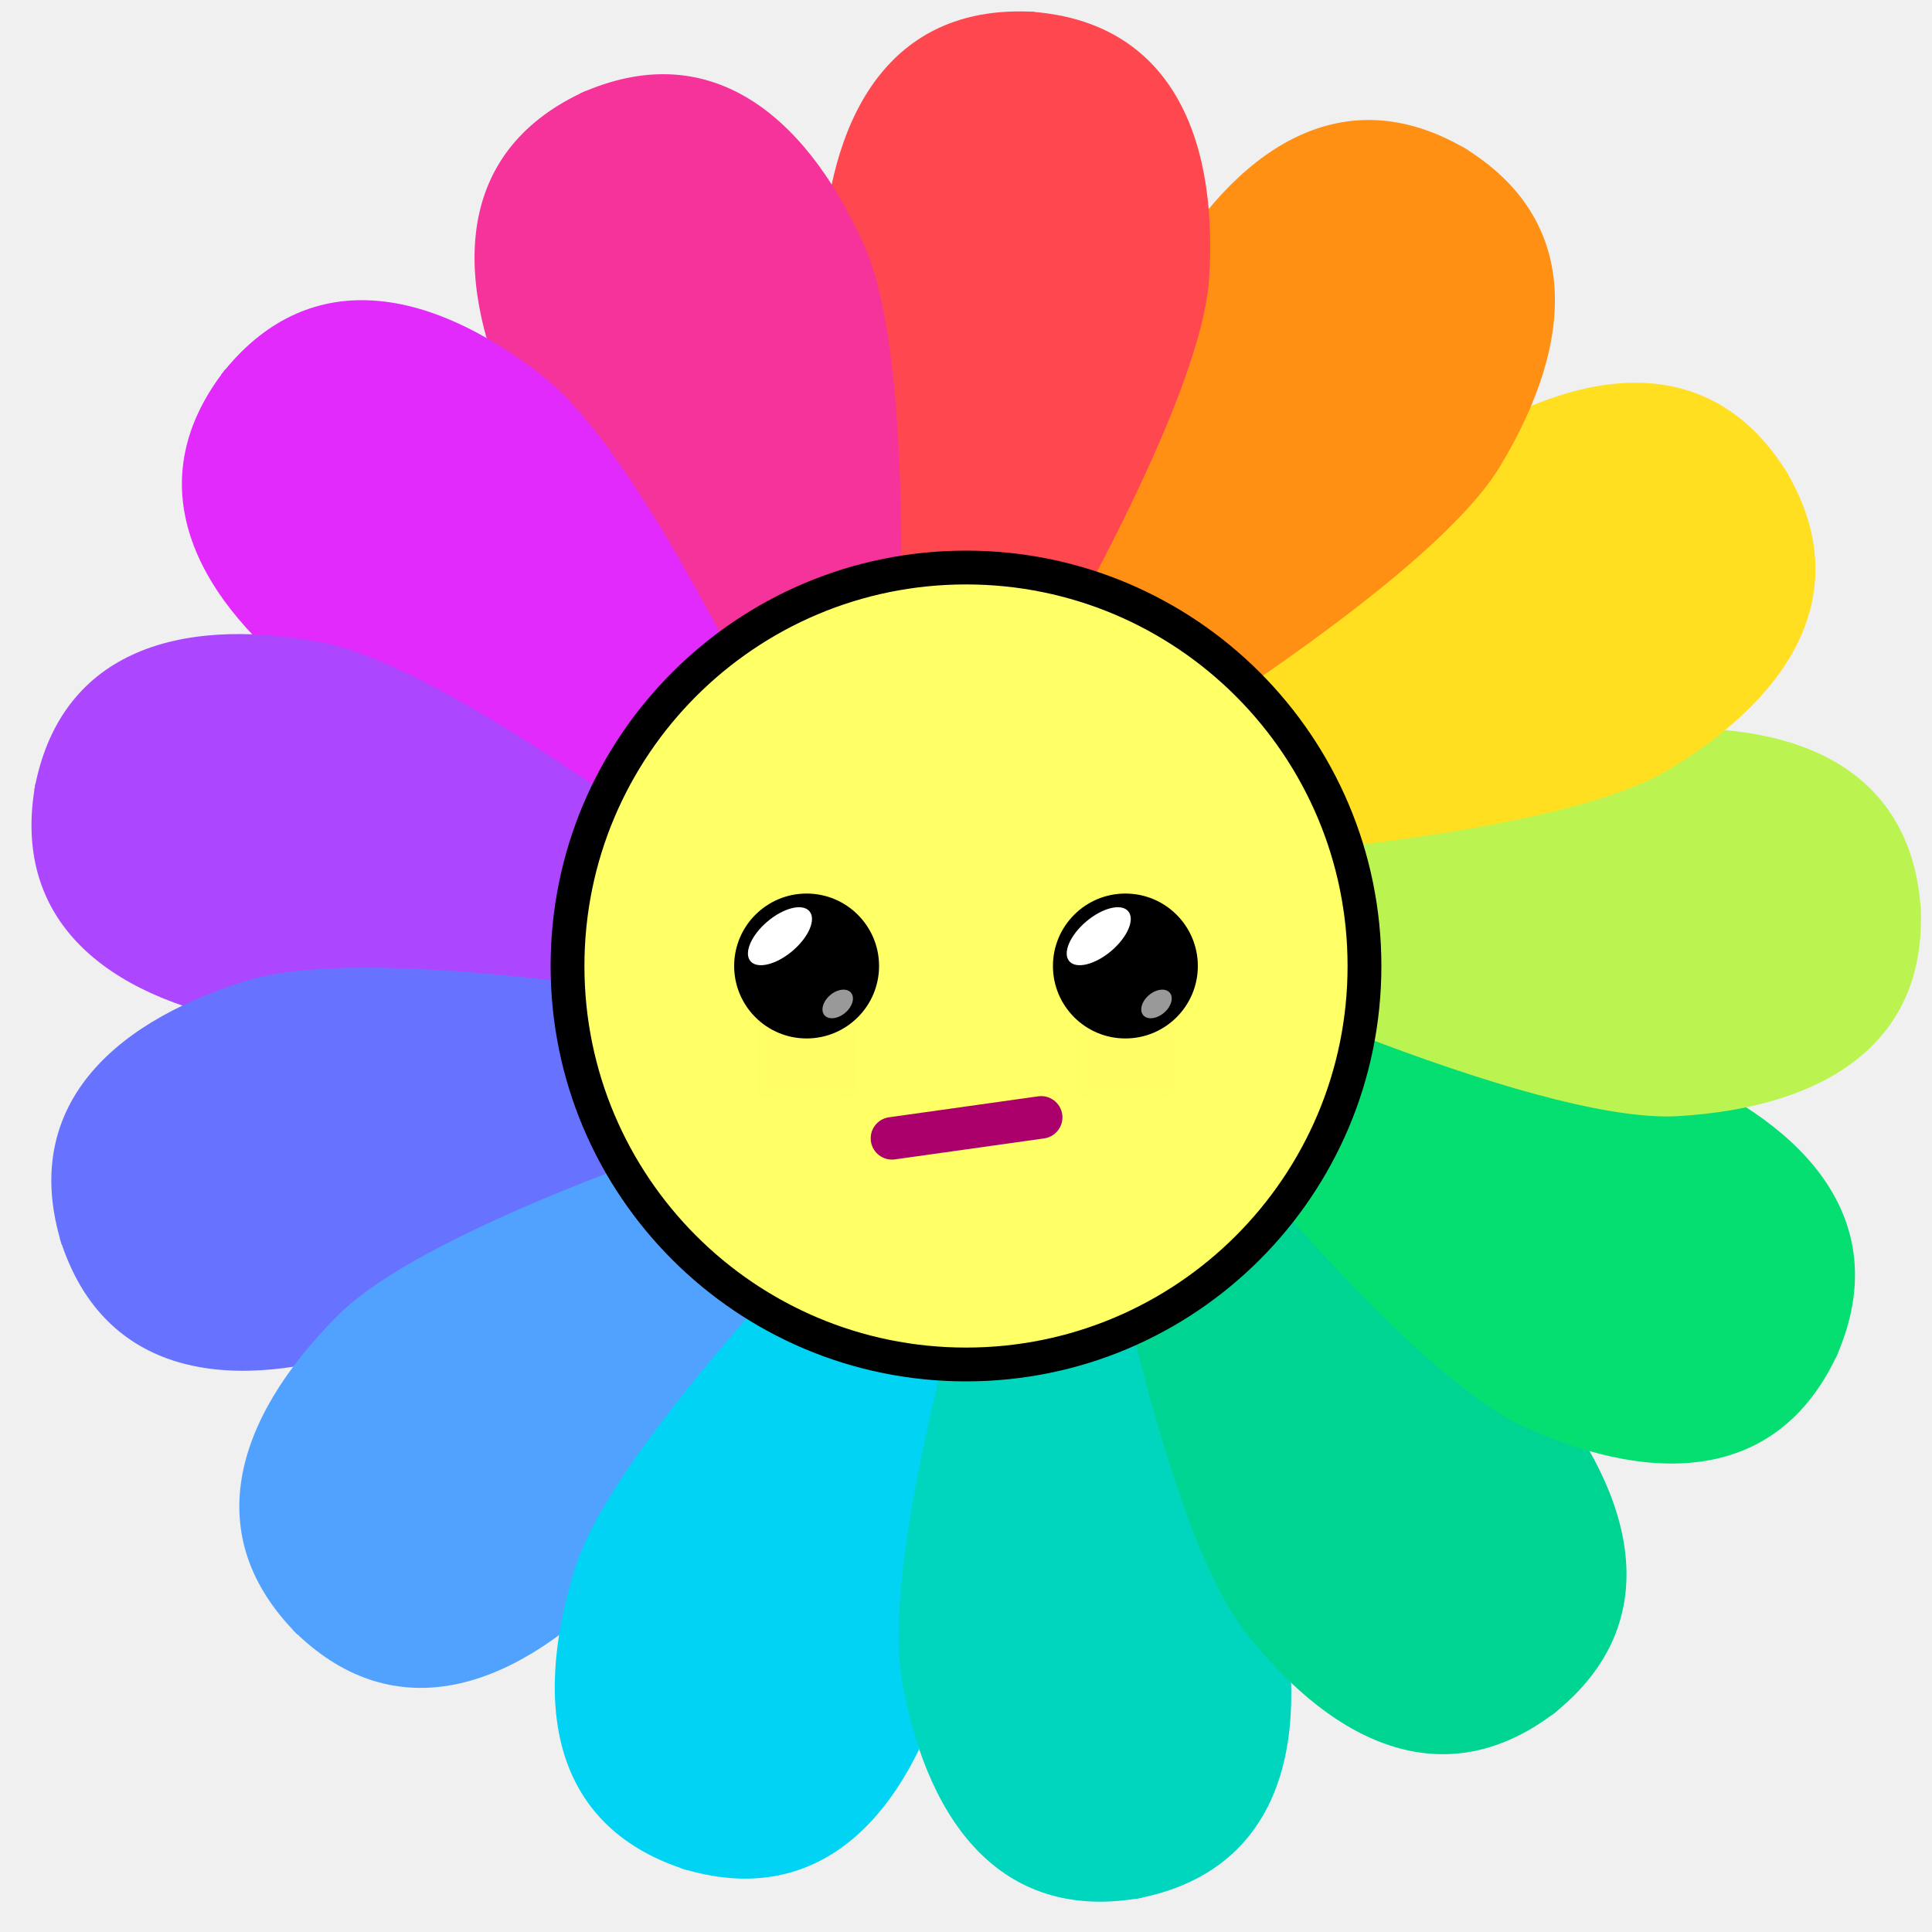
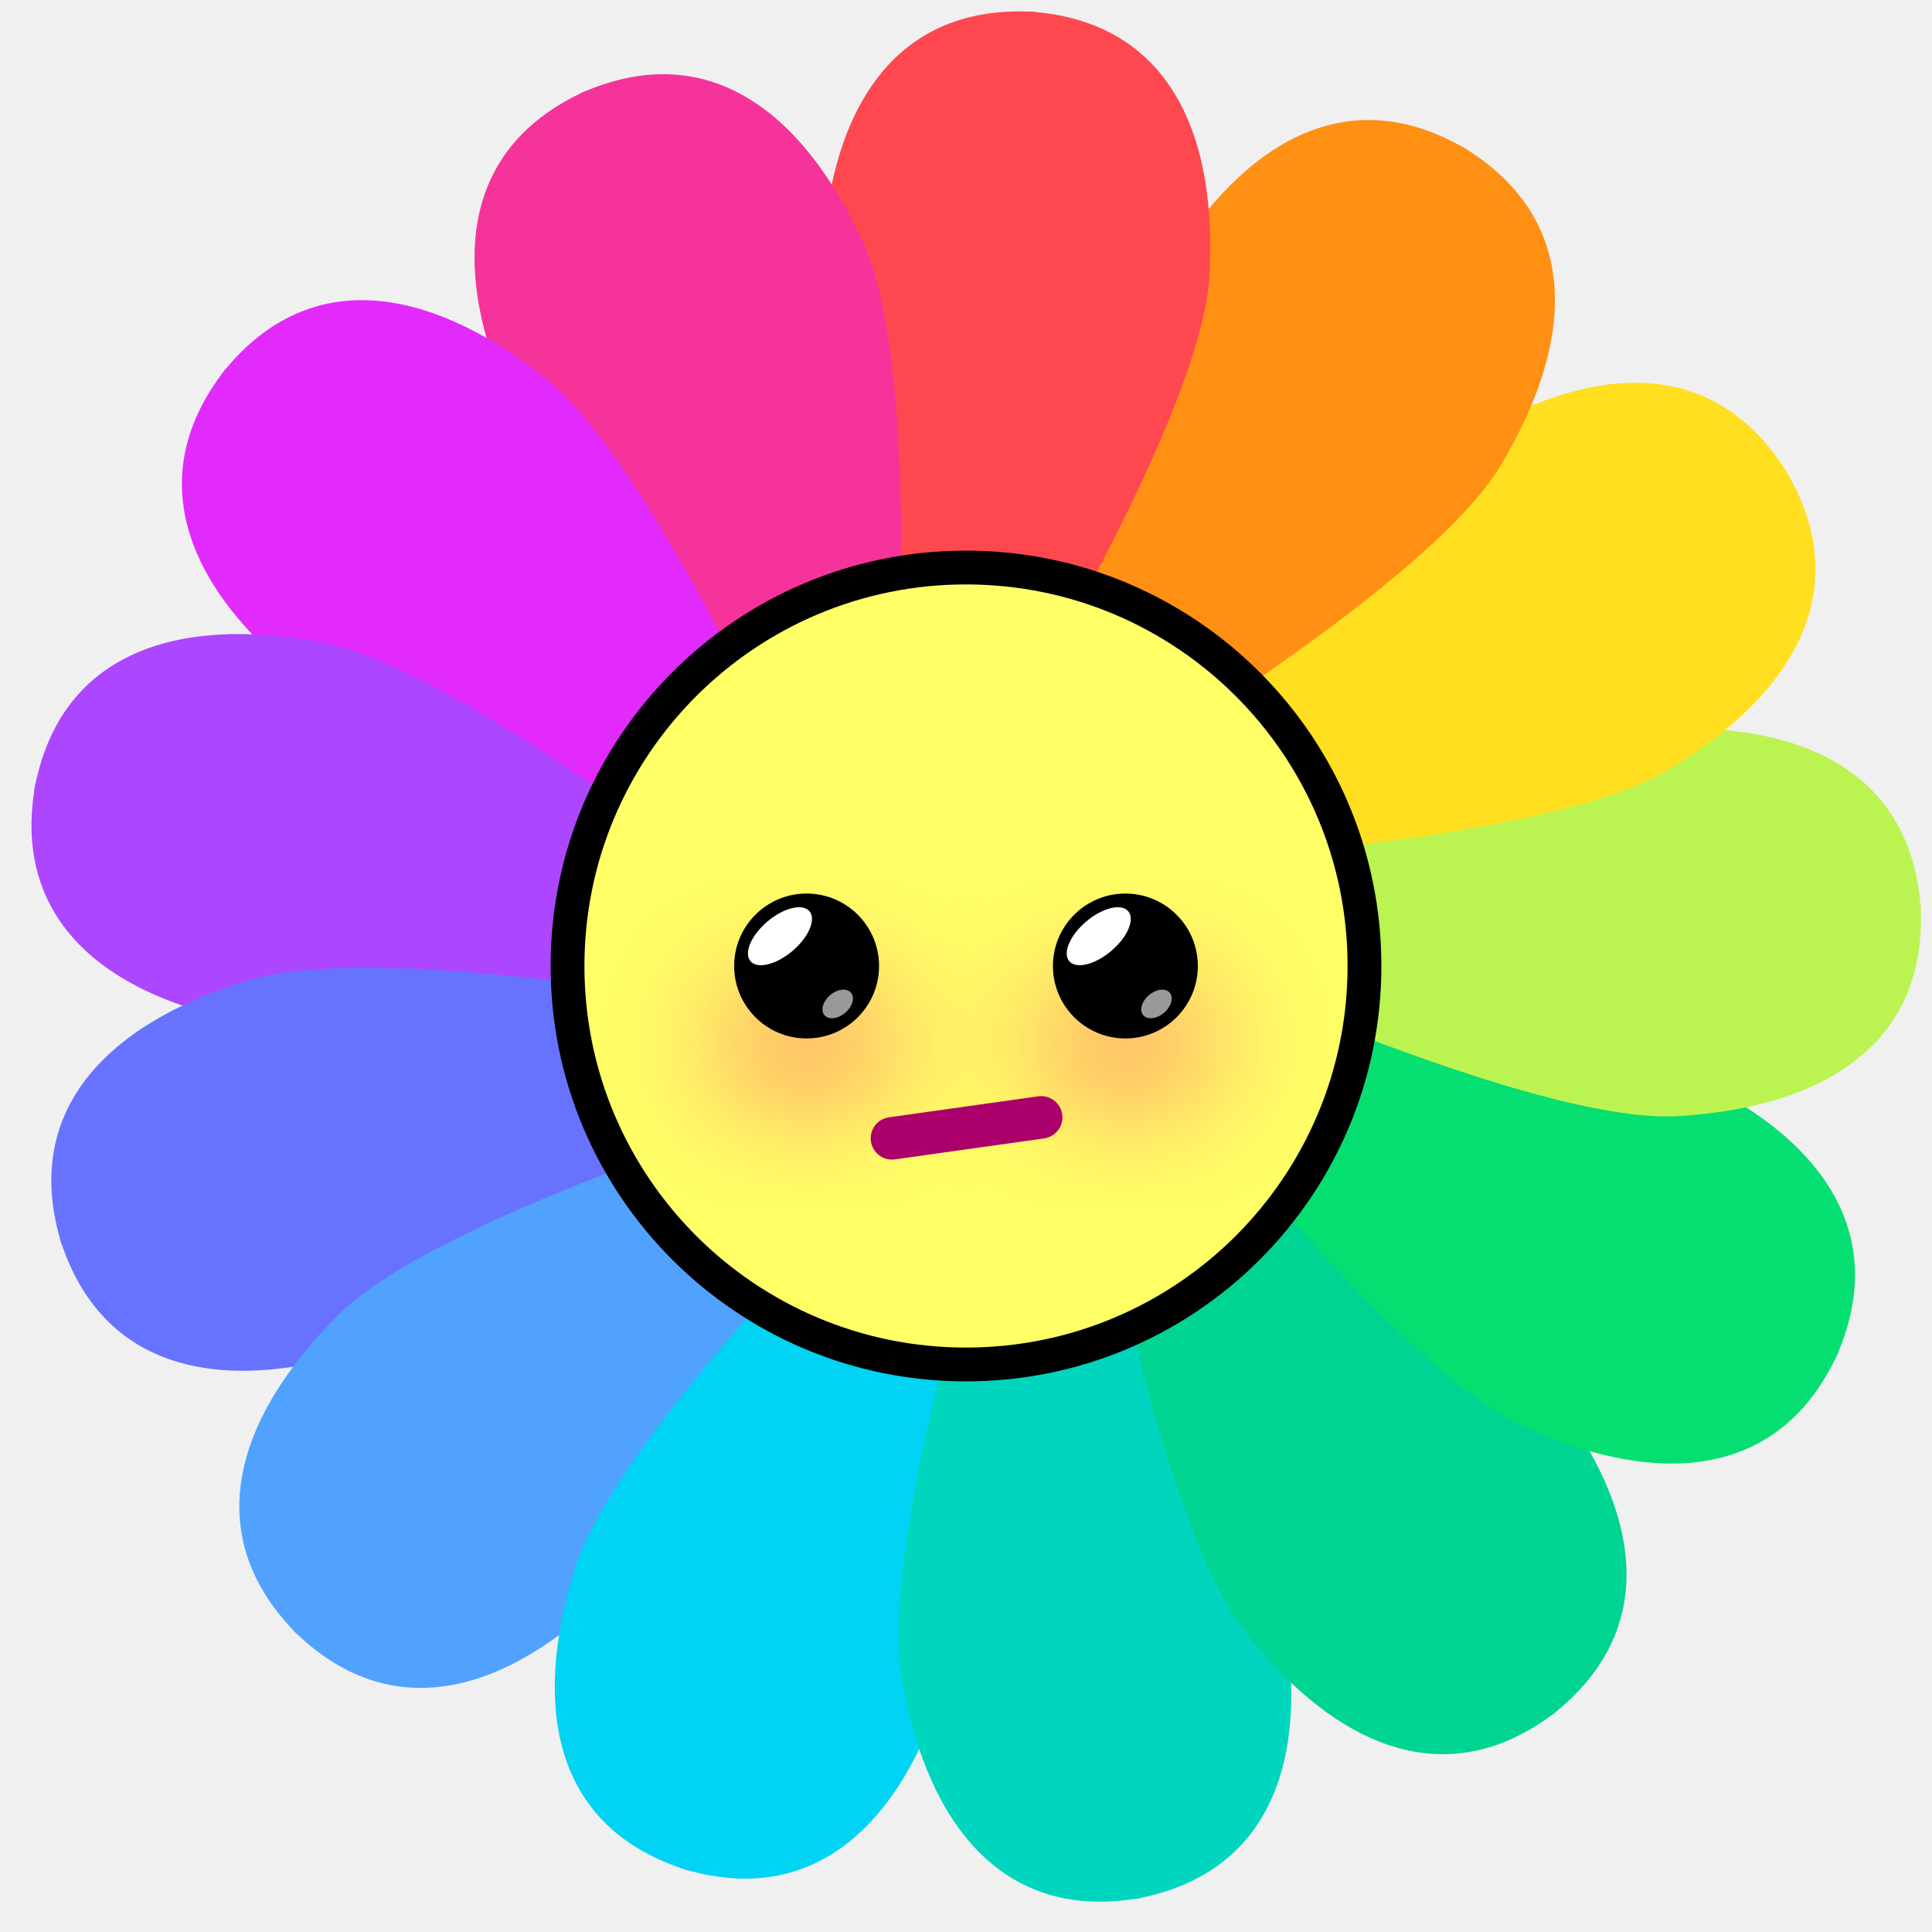
<svg xmlns="http://www.w3.org/2000/svg" width="100" height="100" viewBox="0 0 100 100" fill="none">
  <path d="M53.552 0.616C46.425 0.185 43.039 5.476 42.575 13.143C42.112 20.809 51.167 40.044 51.167 40.044L53.552 0.616Z" fill="#FF4750" />
  <path d="M76.013 7.789C69.903 4.096 64.446 7.207 60.473 13.78C56.499 20.353 55.579 41.593 55.579 41.593L76.013 7.789Z" fill="#FF9014" />
  <path d="M92.569 24.58C88.875 18.469 82.597 18.689 76.024 22.662C69.451 26.636 58.765 45.014 58.765 45.014L92.569 24.58Z" fill="#FFDF20" />
  <path d="M99.425 47.14C98.994 40.013 93.333 37.29 85.666 37.754C78 38.218 59.997 49.525 59.997 49.525L99.425 47.14Z" fill="#BBF451" />
  <path d="M95.011 70.303C97.941 63.792 94.194 58.75 87.191 55.598C80.187 52.446 58.991 54.092 58.991 54.092L95.011 70.303Z" fill="#05DF72" />
  <path d="M80.338 88.761C85.959 84.358 84.984 78.152 80.248 72.106C75.511 66.06 55.978 57.667 55.978 57.667L80.338 88.761Z" fill="#00D492" />
  <path d="M58.769 98.287C65.792 97 67.813 91.052 66.428 83.497C65.044 75.942 51.649 59.434 51.649 59.434L58.769 98.287Z" fill="#00D5BE" />
  <path d="M35.243 96.697C42.06 98.821 46.613 94.494 48.898 87.161C51.183 79.828 46.994 58.986 46.994 58.986L35.243 96.697Z" fill="#00D3F3" />
  <path d="M15.151 84.356C20.2 89.405 26.242 87.69 31.674 82.259C37.104 76.828 43.081 56.426 43.081 56.426L15.151 84.356Z" fill="#51A2FF" />
  <path d="M3.095 64.092C5.219 70.909 11.367 72.198 18.7 69.913C26.033 67.628 40.806 52.341 40.806 52.341L3.095 64.092Z" fill="#6773FF" />
  <path d="M1.837 40.546C0.55 47.569 5.395 51.568 12.95 52.953C20.504 54.337 40.69 47.666 40.69 47.666L1.837 40.546Z" fill="#AD46FF" />
  <path d="M11.666 19.113C7.262 24.734 9.694 30.526 15.74 35.263C21.786 39.999 42.76 43.474 42.76 43.474L11.666 19.113Z" fill="#E12AFB" />
  <path d="M30.329 4.702C23.818 7.633 23.279 13.892 26.432 20.895C29.584 27.899 46.541 40.722 46.541 40.722L30.329 4.702Z" fill="#F6339A" />
  <path d="M53.205 0.595C60.332 1.026 63.055 6.687 62.591 14.353C62.128 22.02 50.82 40.023 50.82 40.023L53.205 0.595Z" fill="#FF4750" />
  <path d="M75.716 7.61C81.826 11.303 81.607 17.581 77.633 24.154C73.66 30.727 55.281 41.413 55.281 41.413L75.716 7.61Z" fill="#FF9014" />
  <path d="M92.389 24.282C96.083 30.393 92.971 35.849 86.398 39.823C79.825 43.796 58.586 44.717 58.586 44.717L92.389 24.282Z" fill="#FFDF20" />
  <path d="M99.404 46.794C99.835 53.92 94.543 57.306 86.877 57.77C79.21 58.234 59.976 49.178 59.976 49.178L99.404 46.794Z" fill="#BBF451" />
  <path d="M95.153 69.986C92.223 76.497 85.965 77.036 78.961 73.884C71.957 70.732 59.133 53.775 59.133 53.775L95.153 69.986Z" fill="#05DF72" />
  <path d="M80.612 88.547C74.992 92.95 69.199 90.519 64.463 84.473C59.726 78.427 56.252 57.453 56.252 57.453L80.612 88.547Z" fill="#00D492" />
  <path d="M59.111 98.224C52.087 99.511 48.089 94.666 46.704 87.112C45.32 79.557 51.99 59.371 51.99 59.371L59.111 98.224Z" fill="#00D5BE" />
  <path d="M35.575 96.8C28.758 94.676 27.469 88.528 29.754 81.195C32.039 73.862 47.326 59.089 47.326 59.089L35.575 96.8Z" fill="#00D3F3" />
  <path d="M15.396 84.602C10.348 79.553 12.063 73.51 17.494 68.079C22.925 62.648 43.327 56.672 43.327 56.672L15.396 84.602Z" fill="#51A2FF" />
  <path d="M3.198 64.424C1.074 57.607 5.401 53.054 12.734 50.769C20.067 48.484 40.91 52.672 40.91 52.672L3.198 64.424Z" fill="#6773FF" />
  <path d="M1.775 40.888C3.062 33.865 9.009 31.844 16.564 33.228C24.119 34.613 40.627 48.008 40.627 48.008L1.775 40.888Z" fill="#AD46FF" />
  <path d="M11.452 19.387C15.855 13.766 22.061 14.741 28.107 19.477C34.153 24.214 42.545 43.747 42.545 43.747L11.452 19.387Z" fill="#E12AFB" />
  <path d="M30.012 4.845C36.523 1.915 41.565 5.662 44.718 12.666C47.87 19.669 46.224 40.865 46.224 40.865L30.012 4.845Z" fill="#F6339A" />
  <path d="M50 29.375C61.391 29.375 70.625 38.609 70.625 50C70.625 61.391 61.391 70.625 50 70.625C38.609 70.625 29.375 61.391 29.375 50C29.375 38.609 38.609 29.375 50 29.375Z" fill="#FFFF66" stroke="black" stroke-width="1.75" />
  <g filter="url(#filter0_d_18_21)">
-     <ellipse cx="41.75" cy="50" rx="3.75" ry="1" fill="#FFFF66" fill-opacity="0.01" />
+     <ellipse cx="41.75" cy="50" rx="3.75" ry="1" fill="#FFFF66" />
  </g>
  <circle cx="41.75" cy="50" r="3.75" fill="black" />
  <ellipse cx="43.36" cy="51.964" rx="0.6" ry="0.9" transform="rotate(49.7706 43.3596 51.9641)" fill="white" fill-opacity="0.6" />
  <ellipse cx="40.371" cy="48.459" rx="1" ry="2" transform="rotate(49.7706 40.3713 48.4586)" fill="white" />
  <g filter="url(#filter1_d_18_21)">
-     <ellipse cx="58.25" cy="50" rx="3.75" ry="1" fill="#FFFF66" fill-opacity="0.01" />
+     <ellipse cx="58.25" cy="50" rx="3.75" ry="1" fill="#FFFF66" />
  </g>
  <circle cx="58.25" cy="50" r="3.75" fill="black" />
  <ellipse cx="59.86" cy="51.964" rx="0.6" ry="0.9" transform="rotate(49.7706 59.8596 51.9641)" fill="white" fill-opacity="0.6" />
  <ellipse cx="56.871" cy="48.459" rx="1" ry="2" transform="rotate(49.7706 56.8713 48.4586)" fill="white" />
  <rect x="44.925" y="57.984" width="10" height="2.2" rx="1.1" transform="rotate(-8 44.9252 57.9844)" fill="#AB006C" />
  <defs>
    <filter id="filter0_d_18_21" x="30.5" y="45.5" width="22.5" height="17" filterUnits="userSpaceOnUse" color-interpolation-filters="sRGB">
      <feFlood flood-opacity="0" result="BackgroundImageFix" />
      <feColorMatrix in="SourceAlpha" type="matrix" values="0 0 0 0 0 0 0 0 0 0 0 0 0 0 0 0 0 0 127 0" result="hardAlpha" />
      <feMorphology radius="0.5" operator="dilate" in="SourceAlpha" result="effect1_dropShadow_18_21" />
      <feOffset dy="4" />
      <feGaussianBlur stdDeviation="3.5" />
      <feColorMatrix type="matrix" values="0 0 0 0 1 0 0 0 0 0 0 0 0 0 0.431 0 0 0 1 0" />
      <feBlend mode="normal" in2="BackgroundImageFix" result="effect1_dropShadow_18_21" />
      <feBlend mode="normal" in="SourceGraphic" in2="effect1_dropShadow_18_21" result="shape" />
    </filter>
    <filter id="filter1_d_18_21" x="47" y="45.5" width="22.5" height="17" filterUnits="userSpaceOnUse" color-interpolation-filters="sRGB">
      <feFlood flood-opacity="0" result="BackgroundImageFix" />
      <feColorMatrix in="SourceAlpha" type="matrix" values="0 0 0 0 0 0 0 0 0 0 0 0 0 0 0 0 0 0 127 0" result="hardAlpha" />
      <feMorphology radius="0.5" operator="dilate" in="SourceAlpha" result="effect1_dropShadow_18_21" />
      <feOffset dy="4" />
      <feGaussianBlur stdDeviation="3.5" />
      <feColorMatrix type="matrix" values="0 0 0 0 1 0 0 0 0 0 0 0 0 0 0.431 0 0 0 1 0" />
      <feBlend mode="normal" in2="BackgroundImageFix" result="effect1_dropShadow_18_21" />
      <feBlend mode="normal" in="SourceGraphic" in2="effect1_dropShadow_18_21" result="shape" />
    </filter>
  </defs>
</svg>
